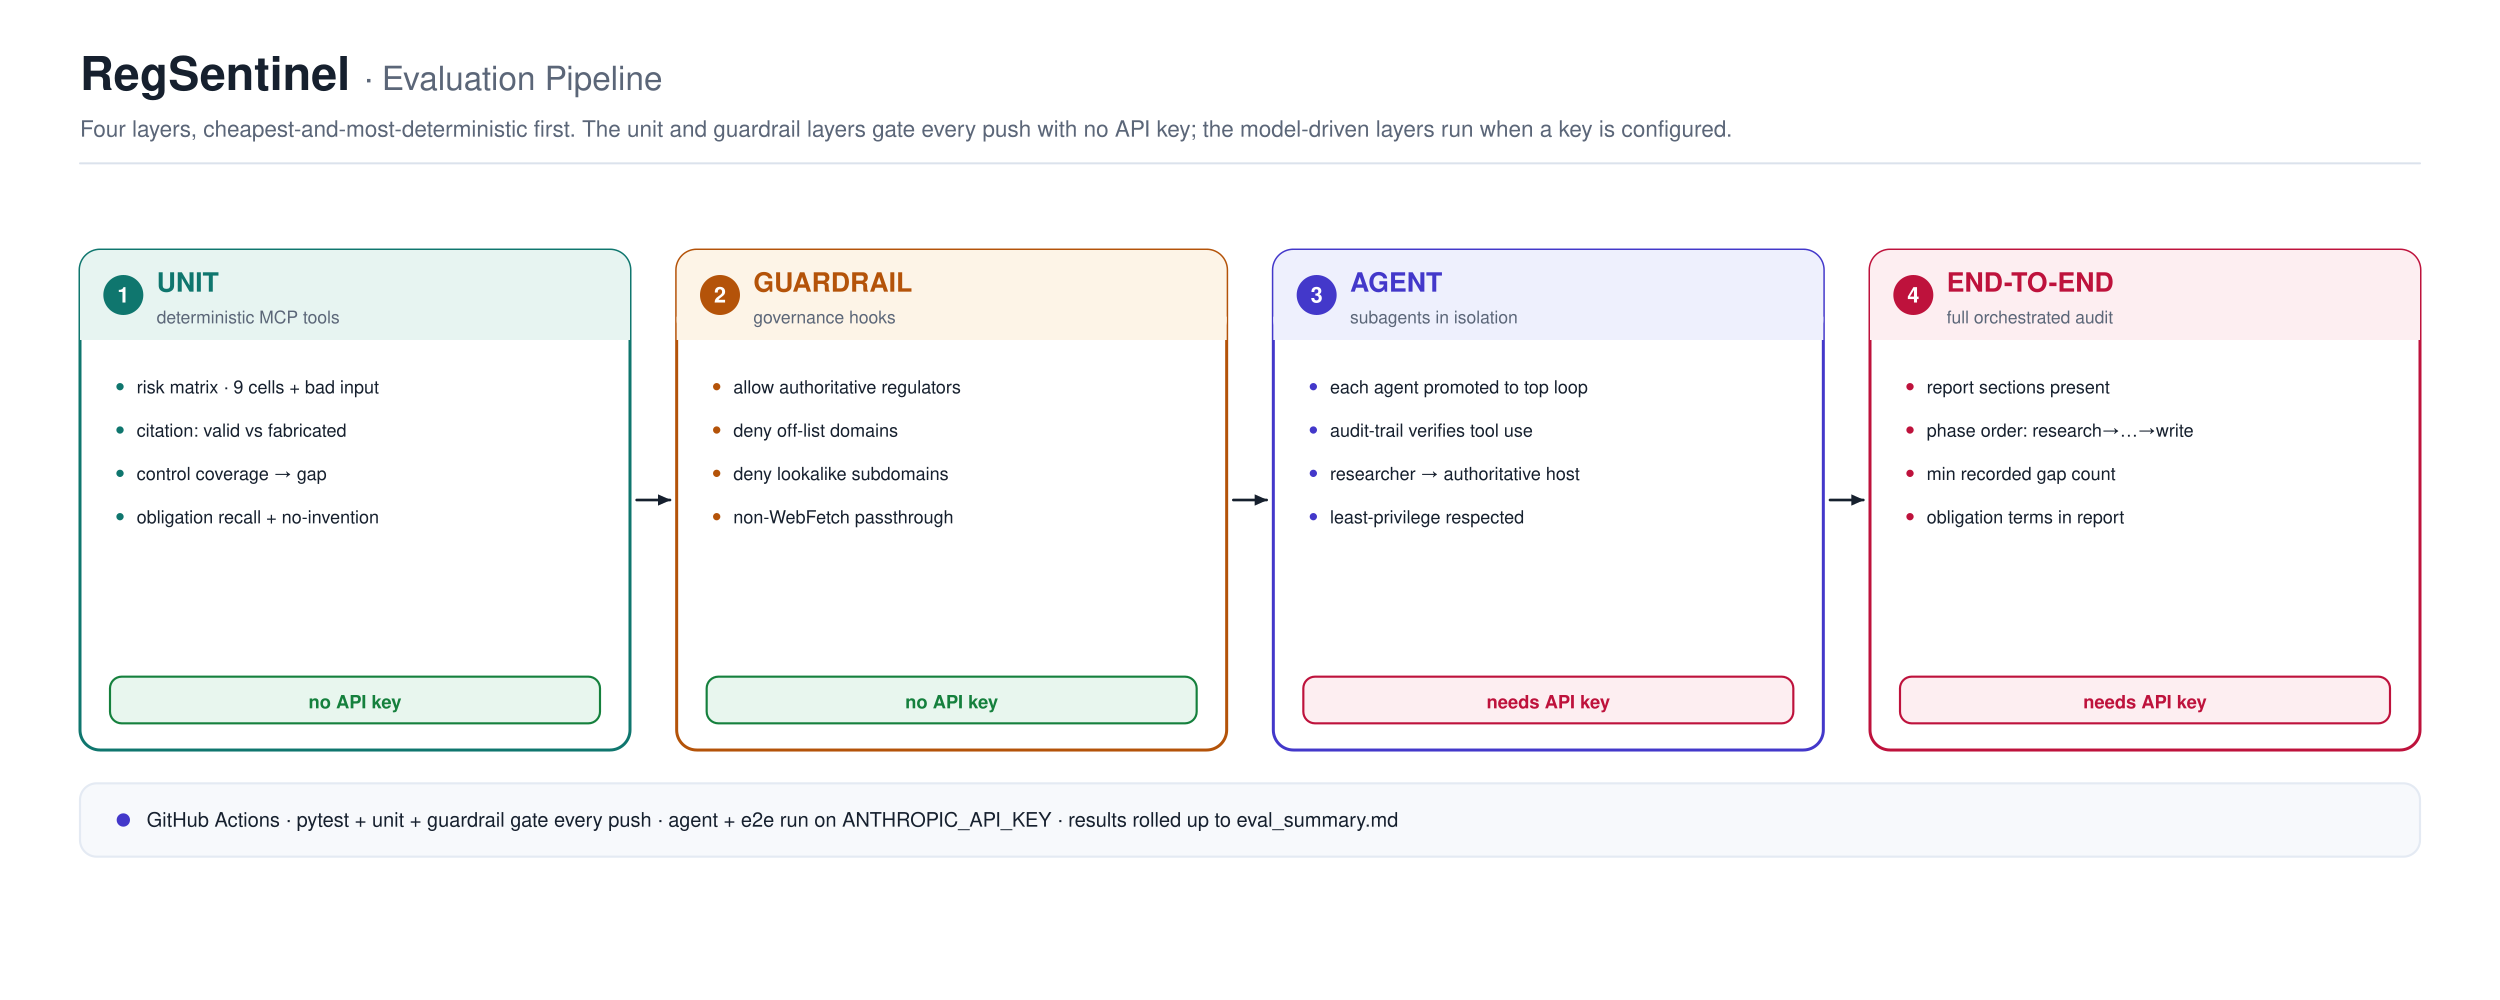
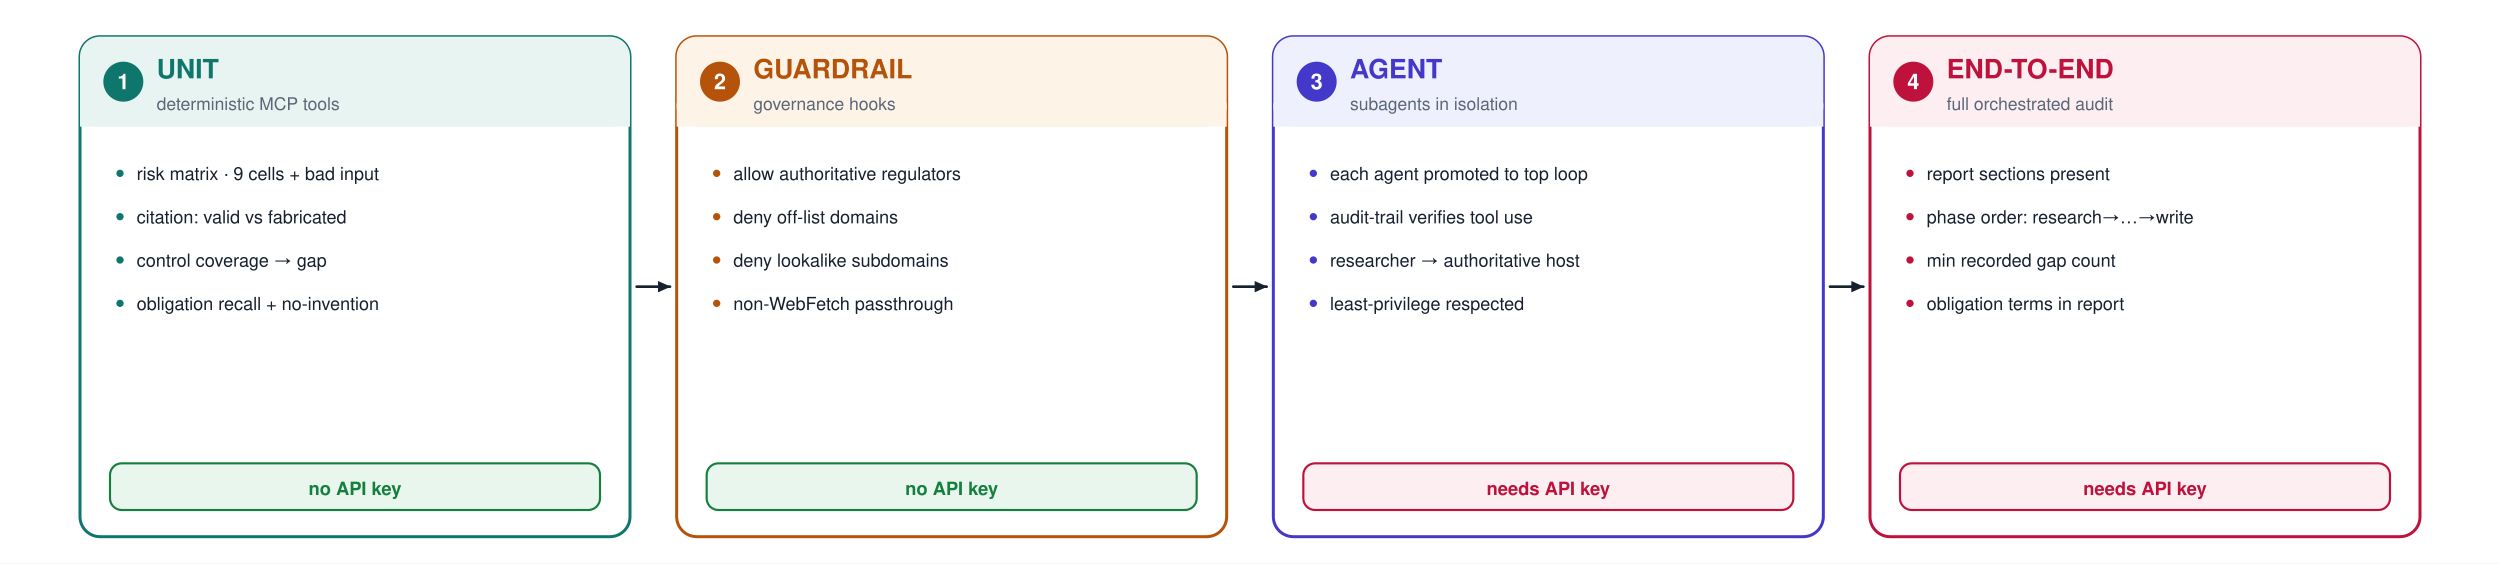
- <svg xmlns="http://www.w3.org/2000/svg" width="1500" height="600" viewBox="0 0 1500 600" font-family="Helvetica, 'Helvetica Neue', Arial, sans-serif">
-   <rect width="1500" height="600" fill="#ffffff" />
+ <svg xmlns="http://www.w3.org/2000/svg" width="1500" height="338" viewBox="0 128 1500 338" font-family="Helvetica, 'Helvetica Neue', Arial, sans-serif">
+   <rect x="0" y="128" width="1500" height="338" fill="#ffffff" />
  <defs>
    <marker id="arrow" markerWidth="9" markerHeight="9" refX="7.2" refY="3.4" orient="auto" markerUnits="userSpaceOnUse">
      <path d="M0,0 L7.6,3.4 L0,6.8 Z" fill="#16202e" />
    </marker>
    <marker id="arrowG" markerWidth="9" markerHeight="9" refX="7.2" refY="3.4" orient="auto" markerUnits="userSpaceOnUse">
      <path d="M0,0 L7.6,3.4 L0,6.8 Z" fill="#be123c" />
    </marker>
  </defs>
-   <text x="48" y="54" font-family="Helvetica, 'Helvetica Neue', Arial, sans-serif" font-size="28" font-weight="700" fill="#16202e" text-anchor="start">RegSentinel</text>
-   <text x="218" y="54" font-family="Helvetica, 'Helvetica Neue', Arial, sans-serif" font-size="20" font-weight="400" fill="#5b6678" text-anchor="start">· Evaluation Pipeline</text>
-   <text x="48" y="82" font-family="Helvetica, 'Helvetica Neue', Arial, sans-serif" font-size="13.5" font-weight="400" fill="#5b6678" text-anchor="start">Four layers, cheapest-and-most-deterministic first. The unit and guardrail layers gate every push with no API key; the model-driven layers run when a key is configured.</text>
-   <line x1="48" y1="98" x2="1452" y2="98" stroke="#dbe2ec" stroke-width="1.2" stroke-linecap="round" />
  <rect x="48.0" y="150" width="330.0" height="300" rx="12" ry="12" fill="#ffffff" stroke="#0f766e" stroke-width="1.8" />
  <rect x="48.0" y="150" width="330.0" height="54" rx="12" ry="12" fill="#e7f4f1" />
  <rect x="48.0" y="190" width="330.0" height="14" rx="0" ry="0" fill="#e7f4f1" />
  <circle cx="74.0" cy="177" r="12" fill="#0f766e" />
  <text x="74.0" y="181.5" font-family="Helvetica, 'Helvetica Neue', Arial, sans-serif" font-size="13" font-weight="700" fill="#ffffff" text-anchor="middle">1</text>
  <text x="94.0" y="175" font-family="Helvetica, 'Helvetica Neue', Arial, sans-serif" font-size="16" font-weight="700" fill="#0f766e" text-anchor="start">UNIT</text>
  <text x="94.0" y="194" font-family="Helvetica, 'Helvetica Neue', Arial, sans-serif" font-size="10.5" font-weight="400" fill="#5b6678" text-anchor="start">deterministic MCP tools</text>
  <circle cx="72.0" cy="232" r="2.2" fill="#0f766e" />
  <text x="82.0" y="236" font-family="Helvetica, 'Helvetica Neue', Arial, sans-serif" font-size="10.8" font-weight="400" fill="#16202e" text-anchor="start">risk matrix · 9 cells + bad input</text>
  <circle cx="72.0" cy="258" r="2.2" fill="#0f766e" />
  <text x="82.0" y="262" font-family="Helvetica, 'Helvetica Neue', Arial, sans-serif" font-size="10.8" font-weight="400" fill="#16202e" text-anchor="start">citation: valid vs fabricated</text>
  <circle cx="72.0" cy="284" r="2.2" fill="#0f766e" />
  <text x="82.0" y="288" font-family="Helvetica, 'Helvetica Neue', Arial, sans-serif" font-size="10.8" font-weight="400" fill="#16202e" text-anchor="start">control coverage → gap</text>
  <circle cx="72.0" cy="310" r="2.2" fill="#0f766e" />
  <text x="82.0" y="314" font-family="Helvetica, 'Helvetica Neue', Arial, sans-serif" font-size="10.8" font-weight="400" fill="#16202e" text-anchor="start">obligation recall + no-invention</text>
  <rect x="66.0" y="406" width="294.0" height="28" rx="7" ry="7" fill="#e8f6ee" stroke="#15803d" stroke-width="1.3" />
  <text x="213.0" y="425" font-family="Helvetica, 'Helvetica Neue', Arial, sans-serif" font-size="11" font-weight="700" fill="#15803d" text-anchor="middle">no API key</text>
  <rect x="406.0" y="150" width="330.0" height="300" rx="12" ry="12" fill="#ffffff" stroke="#b45309" stroke-width="1.8" />
  <rect x="406.0" y="150" width="330.0" height="54" rx="12" ry="12" fill="#fdf4e7" />
  <rect x="406.0" y="190" width="330.0" height="14" rx="0" ry="0" fill="#fdf4e7" />
  <circle cx="432.0" cy="177" r="12" fill="#b45309" />
  <text x="432.0" y="181.5" font-family="Helvetica, 'Helvetica Neue', Arial, sans-serif" font-size="13" font-weight="700" fill="#ffffff" text-anchor="middle">2</text>
  <text x="452.0" y="175" font-family="Helvetica, 'Helvetica Neue', Arial, sans-serif" font-size="16" font-weight="700" fill="#b45309" text-anchor="start">GUARDRAIL</text>
  <text x="452.0" y="194" font-family="Helvetica, 'Helvetica Neue', Arial, sans-serif" font-size="10.5" font-weight="400" fill="#5b6678" text-anchor="start">governance hooks</text>
  <circle cx="430.0" cy="232" r="2.2" fill="#b45309" />
  <text x="440.0" y="236" font-family="Helvetica, 'Helvetica Neue', Arial, sans-serif" font-size="10.8" font-weight="400" fill="#16202e" text-anchor="start">allow authoritative regulators</text>
  <circle cx="430.0" cy="258" r="2.2" fill="#b45309" />
  <text x="440.0" y="262" font-family="Helvetica, 'Helvetica Neue', Arial, sans-serif" font-size="10.8" font-weight="400" fill="#16202e" text-anchor="start">deny off-list domains</text>
  <circle cx="430.0" cy="284" r="2.2" fill="#b45309" />
  <text x="440.0" y="288" font-family="Helvetica, 'Helvetica Neue', Arial, sans-serif" font-size="10.8" font-weight="400" fill="#16202e" text-anchor="start">deny lookalike subdomains</text>
  <circle cx="430.0" cy="310" r="2.2" fill="#b45309" />
  <text x="440.0" y="314" font-family="Helvetica, 'Helvetica Neue', Arial, sans-serif" font-size="10.8" font-weight="400" fill="#16202e" text-anchor="start">non-WebFetch passthrough</text>
  <rect x="424.0" y="406" width="294.0" height="28" rx="7" ry="7" fill="#e8f6ee" stroke="#15803d" stroke-width="1.3" />
  <text x="571.0" y="425" font-family="Helvetica, 'Helvetica Neue', Arial, sans-serif" font-size="11" font-weight="700" fill="#15803d" text-anchor="middle">no API key</text>
  <rect x="764.0" y="150" width="330.0" height="300" rx="12" ry="12" fill="#ffffff" stroke="#4338ca" stroke-width="1.8" />
  <rect x="764.0" y="150" width="330.0" height="54" rx="12" ry="12" fill="#eef0fd" />
  <rect x="764.0" y="190" width="330.0" height="14" rx="0" ry="0" fill="#eef0fd" />
  <circle cx="790.0" cy="177" r="12" fill="#4338ca" />
  <text x="790.0" y="181.5" font-family="Helvetica, 'Helvetica Neue', Arial, sans-serif" font-size="13" font-weight="700" fill="#ffffff" text-anchor="middle">3</text>
  <text x="810.0" y="175" font-family="Helvetica, 'Helvetica Neue', Arial, sans-serif" font-size="16" font-weight="700" fill="#4338ca" text-anchor="start">AGENT</text>
  <text x="810.0" y="194" font-family="Helvetica, 'Helvetica Neue', Arial, sans-serif" font-size="10.5" font-weight="400" fill="#5b6678" text-anchor="start">subagents in isolation</text>
  <circle cx="788.0" cy="232" r="2.2" fill="#4338ca" />
  <text x="798.0" y="236" font-family="Helvetica, 'Helvetica Neue', Arial, sans-serif" font-size="10.8" font-weight="400" fill="#16202e" text-anchor="start">each agent promoted to top loop</text>
  <circle cx="788.0" cy="258" r="2.2" fill="#4338ca" />
  <text x="798.0" y="262" font-family="Helvetica, 'Helvetica Neue', Arial, sans-serif" font-size="10.8" font-weight="400" fill="#16202e" text-anchor="start">audit-trail verifies tool use</text>
  <circle cx="788.0" cy="284" r="2.2" fill="#4338ca" />
  <text x="798.0" y="288" font-family="Helvetica, 'Helvetica Neue', Arial, sans-serif" font-size="10.8" font-weight="400" fill="#16202e" text-anchor="start">researcher → authoritative host</text>
  <circle cx="788.0" cy="310" r="2.2" fill="#4338ca" />
  <text x="798.0" y="314" font-family="Helvetica, 'Helvetica Neue', Arial, sans-serif" font-size="10.8" font-weight="400" fill="#16202e" text-anchor="start">least-privilege respected</text>
  <rect x="782.0" y="406" width="294.0" height="28" rx="7" ry="7" fill="#fdeef1" stroke="#be123c" stroke-width="1.3" />
  <text x="929.0" y="425" font-family="Helvetica, 'Helvetica Neue', Arial, sans-serif" font-size="11" font-weight="700" fill="#be123c" text-anchor="middle">needs API key</text>
  <rect x="1122.0" y="150" width="330.0" height="300" rx="12" ry="12" fill="#ffffff" stroke="#be123c" stroke-width="1.8" />
  <rect x="1122.0" y="150" width="330.0" height="54" rx="12" ry="12" fill="#fdeef1" />
  <rect x="1122.0" y="190" width="330.0" height="14" rx="0" ry="0" fill="#fdeef1" />
  <circle cx="1148.0" cy="177" r="12" fill="#be123c" />
  <text x="1148.0" y="181.5" font-family="Helvetica, 'Helvetica Neue', Arial, sans-serif" font-size="13" font-weight="700" fill="#ffffff" text-anchor="middle">4</text>
  <text x="1168.0" y="175" font-family="Helvetica, 'Helvetica Neue', Arial, sans-serif" font-size="16" font-weight="700" fill="#be123c" text-anchor="start">END-TO-END</text>
  <text x="1168.0" y="194" font-family="Helvetica, 'Helvetica Neue', Arial, sans-serif" font-size="10.5" font-weight="400" fill="#5b6678" text-anchor="start">full orchestrated audit</text>
  <circle cx="1146.0" cy="232" r="2.2" fill="#be123c" />
  <text x="1156.0" y="236" font-family="Helvetica, 'Helvetica Neue', Arial, sans-serif" font-size="10.8" font-weight="400" fill="#16202e" text-anchor="start">report sections present</text>
  <circle cx="1146.0" cy="258" r="2.2" fill="#be123c" />
  <text x="1156.0" y="262" font-family="Helvetica, 'Helvetica Neue', Arial, sans-serif" font-size="10.8" font-weight="400" fill="#16202e" text-anchor="start">phase order: research→…→write</text>
  <circle cx="1146.0" cy="284" r="2.2" fill="#be123c" />
  <text x="1156.0" y="288" font-family="Helvetica, 'Helvetica Neue', Arial, sans-serif" font-size="10.8" font-weight="400" fill="#16202e" text-anchor="start">min recorded gap count</text>
  <circle cx="1146.0" cy="310" r="2.2" fill="#be123c" />
  <text x="1156.0" y="314" font-family="Helvetica, 'Helvetica Neue', Arial, sans-serif" font-size="10.8" font-weight="400" fill="#16202e" text-anchor="start">obligation terms in report</text>
  <rect x="1140.0" y="406" width="294.0" height="28" rx="7" ry="7" fill="#fdeef1" stroke="#be123c" stroke-width="1.3" />
  <text x="1287.0" y="425" font-family="Helvetica, 'Helvetica Neue', Arial, sans-serif" font-size="11" font-weight="700" fill="#be123c" text-anchor="middle">needs API key</text>
  <line x1="382.0" y1="300.0" x2="402.0" y2="300.0" stroke="#16202e" stroke-width="1.6" stroke-linecap="round" marker-end="url(#arrow)" />
  <line x1="740.0" y1="300.0" x2="760.0" y2="300.0" stroke="#16202e" stroke-width="1.6" stroke-linecap="round" marker-end="url(#arrow)" />
  <line x1="1098.0" y1="300.0" x2="1118.0" y2="300.0" stroke="#16202e" stroke-width="1.6" stroke-linecap="round" marker-end="url(#arrow)" />
-   <rect x="48" y="470" width="1404" height="44" rx="10" ry="10" fill="#f7f9fc" stroke="#e4eaf3" stroke-width="1.3" />
-   <circle cx="74" cy="492" r="4" fill="#4338ca" />
-   <text x="88" y="496" font-family="Helvetica, 'Helvetica Neue', Arial, sans-serif" font-size="12" font-weight="400" fill="#16202e" text-anchor="start">GitHub Actions  ·  pytest + unit + guardrail gate every push  ·  agent + e2e run on ANTHROPIC_API_KEY  ·  results rolled up to eval_summary.md</text>
</svg>
